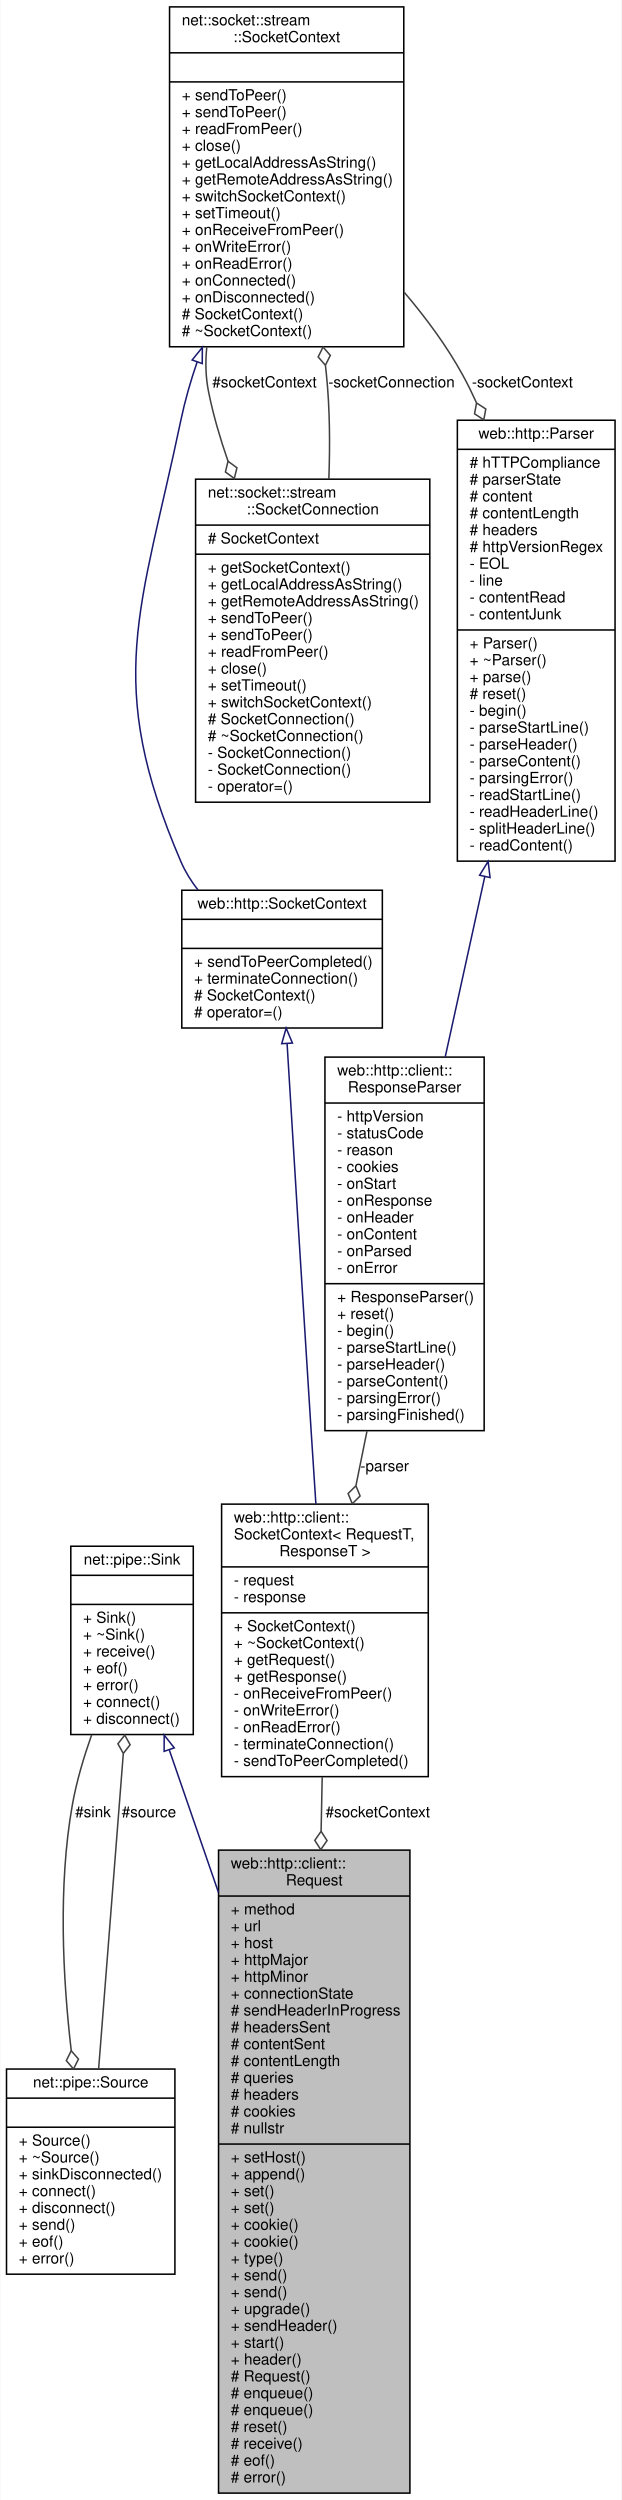
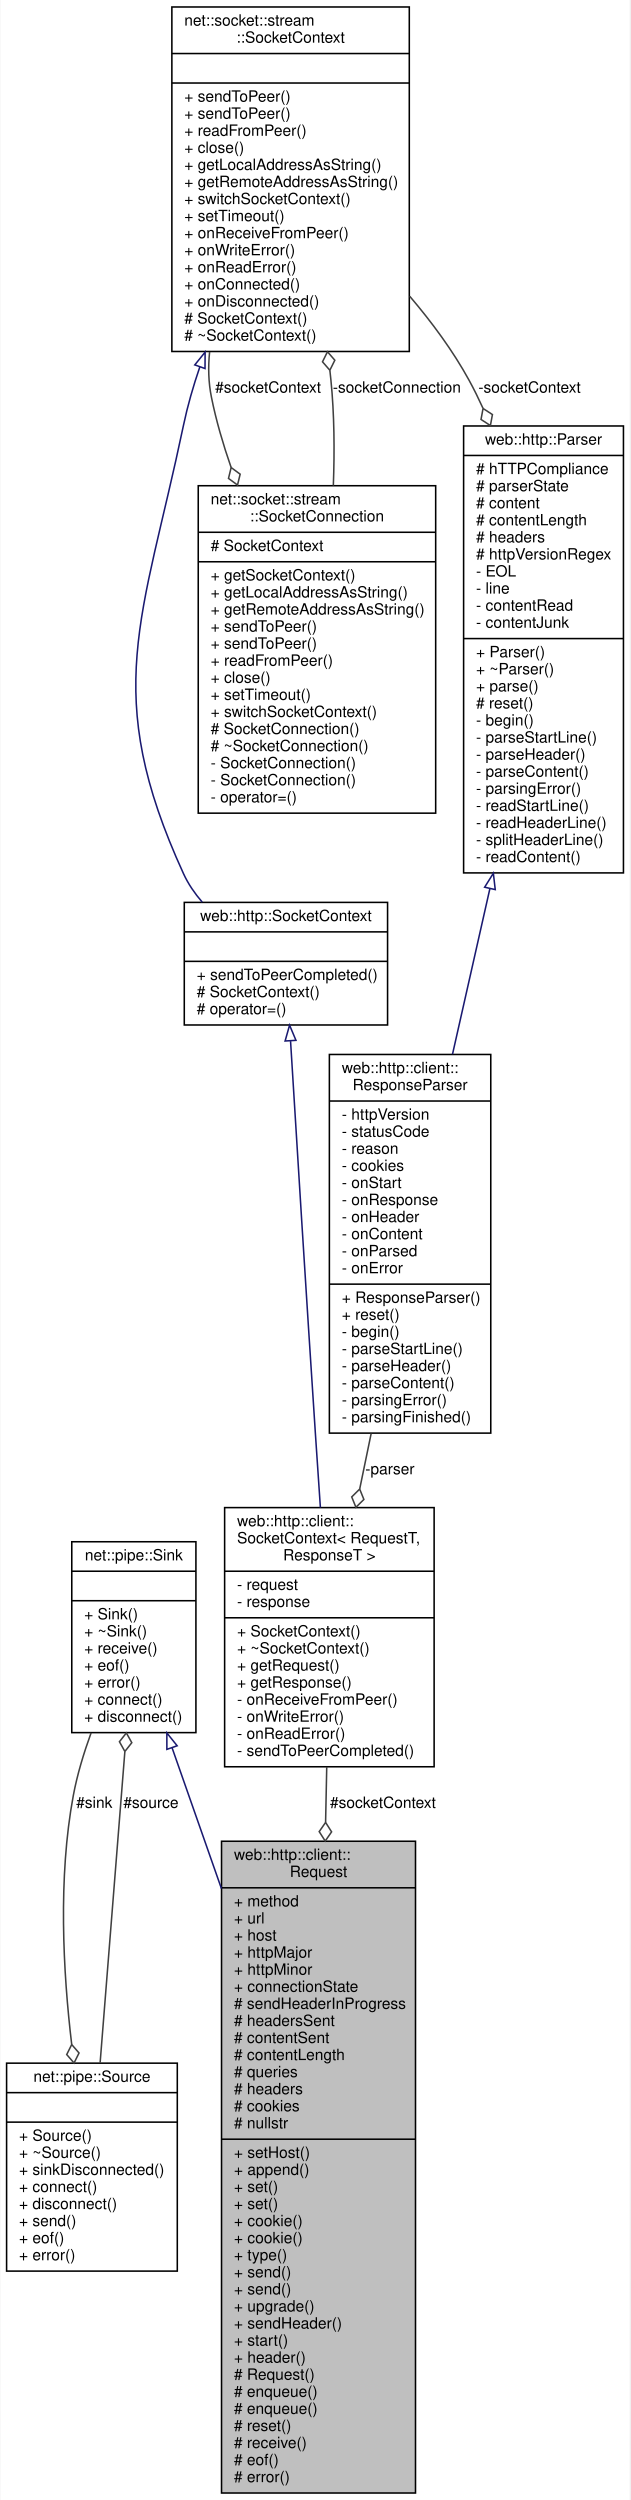
- <svg xmlns="http://www.w3.org/2000/svg" xmlns:xlink="http://www.w3.org/1999/xlink" width="406pt" height="1633pt" viewBox="0.00 0.00 405.50 1633.00">
-   <g id="graph0" class="graph" transform="scale(1 1) rotate(0) translate(4 1629)">
-     <polygon fill="white" stroke="transparent" points="-4,4 -4,-1629 401.5,-1629 401.5,4 -4,4" />
+ <svg xmlns="http://www.w3.org/2000/svg" xmlns:xlink="http://www.w3.org/1999/xlink" width="406pt" height="1611pt" viewBox="0.00 0.00 405.50 1611.00">
+   <g id="graph0" class="graph" transform="scale(1 1) rotate(0) translate(4 1607)">
+     <polygon fill="white" stroke="transparent" points="-4,4 -4,-1607 401.5,-1607 401.5,4 -4,4" />
    <g id="node1" class="node">
      <g id="a_node1">
        <a xlink:title=" ">
          <polygon fill="#bfbfbf" stroke="black" points="138.5,-0.5 138.5,-420.5 263.5,-420.5 263.5,-0.5 138.5,-0.5" />
          <text text-anchor="start" x="146.5" y="-408.5" font-family="Helvetica,sans-Serif" font-size="10.00">web::http::client::</text>
          <text text-anchor="middle" x="201" y="-397.5" font-family="Helvetica,sans-Serif" font-size="10.00">Request</text>
          <polyline fill="none" stroke="black" points="138.5,-390.5 263.5,-390.5 " />
          <text text-anchor="start" x="146.5" y="-378.5" font-family="Helvetica,sans-Serif" font-size="10.00">+ method</text>
          <text text-anchor="start" x="146.5" y="-367.5" font-family="Helvetica,sans-Serif" font-size="10.00">+ url</text>
          <text text-anchor="start" x="146.5" y="-356.5" font-family="Helvetica,sans-Serif" font-size="10.00">+ host</text>
          <text text-anchor="start" x="146.5" y="-345.5" font-family="Helvetica,sans-Serif" font-size="10.00">+ httpMajor</text>
          <text text-anchor="start" x="146.5" y="-334.5" font-family="Helvetica,sans-Serif" font-size="10.00">+ httpMinor</text>
          <text text-anchor="start" x="146.5" y="-323.5" font-family="Helvetica,sans-Serif" font-size="10.00">+ connectionState</text>
          <text text-anchor="start" x="146.5" y="-312.5" font-family="Helvetica,sans-Serif" font-size="10.00"># sendHeaderInProgress</text>
          <text text-anchor="start" x="146.5" y="-301.5" font-family="Helvetica,sans-Serif" font-size="10.00"># headersSent</text>
          <text text-anchor="start" x="146.5" y="-290.5" font-family="Helvetica,sans-Serif" font-size="10.00"># contentSent</text>
          <text text-anchor="start" x="146.5" y="-279.5" font-family="Helvetica,sans-Serif" font-size="10.00"># contentLength</text>
          <text text-anchor="start" x="146.5" y="-268.5" font-family="Helvetica,sans-Serif" font-size="10.00"># queries</text>
          <text text-anchor="start" x="146.5" y="-257.5" font-family="Helvetica,sans-Serif" font-size="10.00"># headers</text>
          <text text-anchor="start" x="146.5" y="-246.5" font-family="Helvetica,sans-Serif" font-size="10.00"># cookies</text>
          <text text-anchor="start" x="146.5" y="-235.5" font-family="Helvetica,sans-Serif" font-size="10.00"># nullstr</text>
          <polyline fill="none" stroke="black" points="138.5,-228.5 263.5,-228.5 " />
          <text text-anchor="start" x="146.5" y="-216.5" font-family="Helvetica,sans-Serif" font-size="10.00">+ setHost()</text>
          <text text-anchor="start" x="146.5" y="-205.5" font-family="Helvetica,sans-Serif" font-size="10.00">+ append()</text>
          <text text-anchor="start" x="146.5" y="-194.5" font-family="Helvetica,sans-Serif" font-size="10.00">+ set()</text>
          <text text-anchor="start" x="146.5" y="-183.5" font-family="Helvetica,sans-Serif" font-size="10.00">+ set()</text>
          <text text-anchor="start" x="146.5" y="-172.5" font-family="Helvetica,sans-Serif" font-size="10.00">+ cookie()</text>
          <text text-anchor="start" x="146.5" y="-161.5" font-family="Helvetica,sans-Serif" font-size="10.00">+ cookie()</text>
          <text text-anchor="start" x="146.5" y="-150.5" font-family="Helvetica,sans-Serif" font-size="10.00">+ type()</text>
          <text text-anchor="start" x="146.5" y="-139.5" font-family="Helvetica,sans-Serif" font-size="10.00">+ send()</text>
          <text text-anchor="start" x="146.5" y="-128.5" font-family="Helvetica,sans-Serif" font-size="10.00">+ send()</text>
          <text text-anchor="start" x="146.5" y="-117.5" font-family="Helvetica,sans-Serif" font-size="10.00">+ upgrade()</text>
          <text text-anchor="start" x="146.5" y="-106.5" font-family="Helvetica,sans-Serif" font-size="10.00">+ sendHeader()</text>
          <text text-anchor="start" x="146.5" y="-95.5" font-family="Helvetica,sans-Serif" font-size="10.00">+ start()</text>
          <text text-anchor="start" x="146.5" y="-84.5" font-family="Helvetica,sans-Serif" font-size="10.00">+ header()</text>
          <text text-anchor="start" x="146.5" y="-73.5" font-family="Helvetica,sans-Serif" font-size="10.00"># Request()</text>
          <text text-anchor="start" x="146.5" y="-62.5" font-family="Helvetica,sans-Serif" font-size="10.00"># enqueue()</text>
          <text text-anchor="start" x="146.5" y="-51.5" font-family="Helvetica,sans-Serif" font-size="10.00"># enqueue()</text>
          <text text-anchor="start" x="146.5" y="-40.5" font-family="Helvetica,sans-Serif" font-size="10.00"># reset()</text>
          <text text-anchor="start" x="146.5" y="-29.5" font-family="Helvetica,sans-Serif" font-size="10.00"># receive()</text>
          <text text-anchor="start" x="146.5" y="-18.5" font-family="Helvetica,sans-Serif" font-size="10.00"># eof()</text>
          <text text-anchor="start" x="146.5" y="-7.5" font-family="Helvetica,sans-Serif" font-size="10.00"># error()</text>
        </a>
      </g>
    </g>
    <g id="node2" class="node">
      <g id="a_node2">
        <a xlink:href="classnet_1_1pipe_1_1_sink.html" target="_top" xlink:title=" ">
-           <polygon fill="white" stroke="black" points="42,-496 42,-619 122,-619 122,-496 42,-496" />
-           <text text-anchor="middle" x="82" y="-607" font-family="Helvetica,sans-Serif" font-size="10.00">net::pipe::Sink</text>
-           <polyline fill="none" stroke="black" points="42,-600 122,-600 " />
-           <text text-anchor="middle" x="82" y="-588" font-family="Helvetica,sans-Serif" font-size="10.00"> </text>
-           <polyline fill="none" stroke="black" points="42,-581 122,-581 " />
-           <text text-anchor="start" x="50" y="-569" font-family="Helvetica,sans-Serif" font-size="10.00">+ Sink()</text>
-           <text text-anchor="start" x="50" y="-558" font-family="Helvetica,sans-Serif" font-size="10.00">+ ~Sink()</text>
-           <text text-anchor="start" x="50" y="-547" font-family="Helvetica,sans-Serif" font-size="10.00">+ receive()</text>
-           <text text-anchor="start" x="50" y="-536" font-family="Helvetica,sans-Serif" font-size="10.00">+ eof()</text>
-           <text text-anchor="start" x="50" y="-525" font-family="Helvetica,sans-Serif" font-size="10.00">+ error()</text>
-           <text text-anchor="start" x="50" y="-514" font-family="Helvetica,sans-Serif" font-size="10.00">+ connect()</text>
-           <text text-anchor="start" x="50" y="-503" font-family="Helvetica,sans-Serif" font-size="10.00">+ disconnect()</text>
+           <polygon fill="white" stroke="black" points="42,-490.5 42,-613.5 122,-613.5 122,-490.5 42,-490.5" />
+           <text text-anchor="middle" x="82" y="-601.5" font-family="Helvetica,sans-Serif" font-size="10.00">net::pipe::Sink</text>
+           <polyline fill="none" stroke="black" points="42,-594.5 122,-594.5 " />
+           <text text-anchor="middle" x="82" y="-582.5" font-family="Helvetica,sans-Serif" font-size="10.00"> </text>
+           <polyline fill="none" stroke="black" points="42,-575.5 122,-575.5 " />
+           <text text-anchor="start" x="50" y="-563.5" font-family="Helvetica,sans-Serif" font-size="10.00">+ Sink()</text>
+           <text text-anchor="start" x="50" y="-552.5" font-family="Helvetica,sans-Serif" font-size="10.00">+ ~Sink()</text>
+           <text text-anchor="start" x="50" y="-541.5" font-family="Helvetica,sans-Serif" font-size="10.00">+ receive()</text>
+           <text text-anchor="start" x="50" y="-530.5" font-family="Helvetica,sans-Serif" font-size="10.00">+ eof()</text>
+           <text text-anchor="start" x="50" y="-519.5" font-family="Helvetica,sans-Serif" font-size="10.00">+ error()</text>
+           <text text-anchor="start" x="50" y="-508.5" font-family="Helvetica,sans-Serif" font-size="10.00">+ connect()</text>
+           <text text-anchor="start" x="50" y="-497.5" font-family="Helvetica,sans-Serif" font-size="10.00">+ disconnect()</text>
        </a>
      </g>
    </g>
    <g id="edge1" class="edge">
-       <path fill="none" stroke="midnightblue" d="M106.38,-485.8C115.8,-458.5 127.05,-425.9 138.44,-392.86" />
-       <polygon fill="none" stroke="midnightblue" points="102.95,-485.02 103,-495.62 109.57,-487.3 102.95,-485.02" />
+       <path fill="none" stroke="midnightblue" d="M106.64,-480.7C116,-453.99 127.15,-422.2 138.44,-389.99" />
+       <polygon fill="none" stroke="midnightblue" points="103.28,-479.71 103.27,-490.3 109.89,-482.02 103.28,-479.71" />
    </g>
    <g id="node3" class="node">
      <g id="a_node3">
        <a xlink:href="classnet_1_1pipe_1_1_source.html" target="_top" xlink:title=" ">
          <polygon fill="white" stroke="black" points="0,-143.5 0,-277.5 110,-277.5 110,-143.5 0,-143.5" />
          <text text-anchor="middle" x="55" y="-265.5" font-family="Helvetica,sans-Serif" font-size="10.00">net::pipe::Source</text>
          <polyline fill="none" stroke="black" points="0,-258.5 110,-258.5 " />
          <text text-anchor="middle" x="55" y="-246.5" font-family="Helvetica,sans-Serif" font-size="10.00"> </text>
          <polyline fill="none" stroke="black" points="0,-239.5 110,-239.5 " />
          <text text-anchor="start" x="8" y="-227.5" font-family="Helvetica,sans-Serif" font-size="10.00">+ Source()</text>
          <text text-anchor="start" x="8" y="-216.5" font-family="Helvetica,sans-Serif" font-size="10.00">+ ~Source()</text>
          <text text-anchor="start" x="8" y="-205.5" font-family="Helvetica,sans-Serif" font-size="10.00">+ sinkDisconnected()</text>
          <text text-anchor="start" x="8" y="-194.5" font-family="Helvetica,sans-Serif" font-size="10.00">+ connect()</text>
          <text text-anchor="start" x="8" y="-183.5" font-family="Helvetica,sans-Serif" font-size="10.00">+ disconnect()</text>
          <text text-anchor="start" x="8" y="-172.5" font-family="Helvetica,sans-Serif" font-size="10.00">+ send()</text>
          <text text-anchor="start" x="8" y="-161.5" font-family="Helvetica,sans-Serif" font-size="10.00">+ eof()</text>
          <text text-anchor="start" x="8" y="-150.5" font-family="Helvetica,sans-Serif" font-size="10.00">+ error()</text>
        </a>
      </g>
    </g>
    <g id="edge3" class="edge">
-       <path fill="none" stroke="#404040" d="M55.64,-495.85C50.41,-481.12 45.7,-465.22 43,-450 33.59,-396.96 36.83,-336.32 42.29,-289.45" />
-       <polygon fill="none" stroke="#404040" points="42.29,-289.45 39.06,-283.01 43.76,-277.54 47,-283.99 42.29,-289.45" />
+       <path fill="none" stroke="#404040" d="M54.46,-490.36C49.71,-477.31 45.5,-463.4 43,-450 33.13,-397.04 36.37,-336.4 41.96,-289.52" />
+       <polygon fill="none" stroke="#404040" points="41.96,-289.5 38.74,-283.05 43.46,-277.6 46.68,-284.05 41.96,-289.5" />
      <text text-anchor="middle" x="56.5" y="-442" font-family="Helvetica,sans-Serif" font-size="10.00"> #sink</text>
    </g>
    <g id="edge2" class="edge">
-       <path fill="none" stroke="#404040" d="M60.18,-277.66C64.79,-336.53 71.51,-422.51 76.28,-483.4" />
-       <polygon fill="none" stroke="#404040" points="76.3,-483.65 80.75,-489.32 77.24,-495.62 72.78,-489.95 76.3,-483.65" />
+       <path fill="none" stroke="#404040" d="M60.27,-277.76C64.85,-335.32 71.47,-418.54 76.19,-478" />
+       <polygon fill="none" stroke="#404040" points="76.22,-478.34 80.68,-484.01 77.17,-490.3 72.71,-484.64 76.22,-478.34" />
      <text text-anchor="middle" x="93" y="-442" font-family="Helvetica,sans-Serif" font-size="10.00"> #source</text>
    </g>
    <g id="node4" class="node">
      <g id="a_node4">
        <a xlink:href="classweb_1_1http_1_1client_1_1_socket_context.html" target="_top" xlink:title=" ">
-           <polygon fill="white" stroke="black" points="140.5,-468.5 140.5,-646.5 275.5,-646.5 275.5,-468.5 140.5,-468.5" />
-           <text text-anchor="start" x="148.5" y="-634.5" font-family="Helvetica,sans-Serif" font-size="10.00">web::http::client::</text>
-           <text text-anchor="start" x="148.5" y="-623.5" font-family="Helvetica,sans-Serif" font-size="10.00">SocketContext&lt; RequestT,</text>
-           <text text-anchor="middle" x="208" y="-612.5" font-family="Helvetica,sans-Serif" font-size="10.00"> ResponseT &gt;</text>
-           <polyline fill="none" stroke="black" points="140.5,-605.5 275.5,-605.5 " />
-           <text text-anchor="start" x="148.5" y="-593.5" font-family="Helvetica,sans-Serif" font-size="10.00">- request</text>
-           <text text-anchor="start" x="148.5" y="-582.5" font-family="Helvetica,sans-Serif" font-size="10.00">- response</text>
-           <polyline fill="none" stroke="black" points="140.5,-575.5 275.5,-575.5 " />
-           <text text-anchor="start" x="148.5" y="-563.5" font-family="Helvetica,sans-Serif" font-size="10.00">+ SocketContext()</text>
-           <text text-anchor="start" x="148.5" y="-552.5" font-family="Helvetica,sans-Serif" font-size="10.00">+ ~SocketContext()</text>
-           <text text-anchor="start" x="148.5" y="-541.5" font-family="Helvetica,sans-Serif" font-size="10.00">+ getRequest()</text>
-           <text text-anchor="start" x="148.5" y="-530.5" font-family="Helvetica,sans-Serif" font-size="10.00">+ getResponse()</text>
-           <text text-anchor="start" x="148.5" y="-519.5" font-family="Helvetica,sans-Serif" font-size="10.00">- onReceiveFromPeer()</text>
-           <text text-anchor="start" x="148.5" y="-508.5" font-family="Helvetica,sans-Serif" font-size="10.00">- onWriteError()</text>
-           <text text-anchor="start" x="148.5" y="-497.5" font-family="Helvetica,sans-Serif" font-size="10.00">- onReadError()</text>
-           <text text-anchor="start" x="148.5" y="-486.5" font-family="Helvetica,sans-Serif" font-size="10.00">- terminateConnection()</text>
+           <polygon fill="white" stroke="black" points="140.5,-468.5 140.5,-635.5 275.5,-635.5 275.5,-468.5 140.5,-468.5" />
+           <text text-anchor="start" x="148.5" y="-623.5" font-family="Helvetica,sans-Serif" font-size="10.00">web::http::client::</text>
+           <text text-anchor="start" x="148.5" y="-612.5" font-family="Helvetica,sans-Serif" font-size="10.00">SocketContext&lt; RequestT,</text>
+           <text text-anchor="middle" x="208" y="-601.5" font-family="Helvetica,sans-Serif" font-size="10.00"> ResponseT &gt;</text>
+           <polyline fill="none" stroke="black" points="140.5,-594.5 275.5,-594.5 " />
+           <text text-anchor="start" x="148.5" y="-582.5" font-family="Helvetica,sans-Serif" font-size="10.00">- request</text>
+           <text text-anchor="start" x="148.5" y="-571.5" font-family="Helvetica,sans-Serif" font-size="10.00">- response</text>
+           <polyline fill="none" stroke="black" points="140.5,-564.5 275.5,-564.5 " />
+           <text text-anchor="start" x="148.5" y="-552.5" font-family="Helvetica,sans-Serif" font-size="10.00">+ SocketContext()</text>
+           <text text-anchor="start" x="148.5" y="-541.5" font-family="Helvetica,sans-Serif" font-size="10.00">+ ~SocketContext()</text>
+           <text text-anchor="start" x="148.5" y="-530.5" font-family="Helvetica,sans-Serif" font-size="10.00">+ getRequest()</text>
+           <text text-anchor="start" x="148.5" y="-519.5" font-family="Helvetica,sans-Serif" font-size="10.00">+ getResponse()</text>
+           <text text-anchor="start" x="148.5" y="-508.5" font-family="Helvetica,sans-Serif" font-size="10.00">- onReceiveFromPeer()</text>
+           <text text-anchor="start" x="148.5" y="-497.5" font-family="Helvetica,sans-Serif" font-size="10.00">- onWriteError()</text>
+           <text text-anchor="start" x="148.5" y="-486.5" font-family="Helvetica,sans-Serif" font-size="10.00">- onReadError()</text>
          <text text-anchor="start" x="148.5" y="-475.5" font-family="Helvetica,sans-Serif" font-size="10.00">- sendToPeerCompleted()</text>
        </a>
      </g>
    </g>
    <g id="edge4" class="edge">
-       <path fill="none" stroke="#404040" d="M206.21,-468.1C205.98,-456.95 205.74,-445.17 205.5,-433.04" />
-       <polygon fill="none" stroke="#404040" points="205.49,-432.8 201.37,-426.88 205.25,-420.8 209.37,-426.72 205.49,-432.8" />
+       <path fill="none" stroke="#404040" d="M206.3,-468.38C206.06,-457.08 205.82,-445.07 205.56,-432.65" />
+       <polygon fill="none" stroke="#404040" points="205.56,-432.63 201.44,-426.71 205.31,-420.63 209.43,-426.55 205.56,-432.63" />
      <text text-anchor="middle" x="242.5" y="-442" font-family="Helvetica,sans-Serif" font-size="10.00"> #socketContext</text>
    </g>
    <g id="node5" class="node">
      <g id="a_node5">
        <a xlink:href="classweb_1_1http_1_1_socket_context.html" target="_top" xlink:title=" ">
-           <polygon fill="white" stroke="black" points="114.5,-957.5 114.5,-1047.5 245.5,-1047.5 245.5,-957.5 114.5,-957.5" />
-           <text text-anchor="middle" x="180" y="-1035.5" font-family="Helvetica,sans-Serif" font-size="10.00">web::http::SocketContext</text>
-           <polyline fill="none" stroke="black" points="114.5,-1028.5 245.5,-1028.5 " />
-           <text text-anchor="middle" x="180" y="-1016.5" font-family="Helvetica,sans-Serif" font-size="10.00"> </text>
-           <polyline fill="none" stroke="black" points="114.5,-1009.5 245.5,-1009.5 " />
-           <text text-anchor="start" x="122.5" y="-997.5" font-family="Helvetica,sans-Serif" font-size="10.00">+ sendToPeerCompleted()</text>
-           <text text-anchor="start" x="122.5" y="-986.5" font-family="Helvetica,sans-Serif" font-size="10.00">+ terminateConnection()</text>
-           <text text-anchor="start" x="122.5" y="-975.5" font-family="Helvetica,sans-Serif" font-size="10.00"># SocketContext()</text>
-           <text text-anchor="start" x="122.5" y="-964.5" font-family="Helvetica,sans-Serif" font-size="10.00"># operator=()</text>
+           <polygon fill="white" stroke="black" points="114.5,-946.5 114.5,-1025.5 245.5,-1025.5 245.5,-946.5 114.5,-946.5" />
+           <text text-anchor="middle" x="180" y="-1013.5" font-family="Helvetica,sans-Serif" font-size="10.00">web::http::SocketContext</text>
+           <polyline fill="none" stroke="black" points="114.5,-1006.5 245.5,-1006.5 " />
+           <text text-anchor="middle" x="180" y="-994.5" font-family="Helvetica,sans-Serif" font-size="10.00"> </text>
+           <polyline fill="none" stroke="black" points="114.5,-987.5 245.5,-987.5 " />
+           <text text-anchor="start" x="122.5" y="-975.5" font-family="Helvetica,sans-Serif" font-size="10.00">+ sendToPeerCompleted()</text>
+           <text text-anchor="start" x="122.5" y="-964.5" font-family="Helvetica,sans-Serif" font-size="10.00"># SocketContext()</text>
+           <text text-anchor="start" x="122.5" y="-953.5" font-family="Helvetica,sans-Serif" font-size="10.00"># operator=()</text>
        </a>
      </g>
    </g>
    <g id="edge5" class="edge">
-       <path fill="none" stroke="midnightblue" d="M183.28,-947.21C187.01,-885.77 193.32,-782.68 199,-694 199.98,-678.71 201.04,-662.44 202.08,-646.69" />
-       <polygon fill="none" stroke="midnightblue" points="179.77,-947.26 182.66,-957.45 186.76,-947.68 179.77,-947.26" />
+       <path fill="none" stroke="midnightblue" d="M182.98,-936.11C186.64,-876.39 193.1,-772.26 199,-683 200.01,-667.65 201.12,-651.28 202.21,-635.52" />
+       <polygon fill="none" stroke="midnightblue" points="179.47,-936.18 182.35,-946.38 186.46,-936.61 179.47,-936.18" />
    </g>
    <g id="node6" class="node">
      <g id="a_node6">
        <a xlink:href="classnet_1_1socket_1_1stream_1_1_socket_context.html" target="_top" xlink:title=" ">
-           <polygon fill="white" stroke="black" points="106.5,-1402.5 106.5,-1624.5 259.5,-1624.5 259.5,-1402.5 106.5,-1402.5" />
-           <text text-anchor="start" x="114.5" y="-1612.5" font-family="Helvetica,sans-Serif" font-size="10.00">net::socket::stream</text>
-           <text text-anchor="middle" x="183" y="-1601.5" font-family="Helvetica,sans-Serif" font-size="10.00">::SocketContext</text>
-           <polyline fill="none" stroke="black" points="106.5,-1594.5 259.5,-1594.5 " />
-           <text text-anchor="middle" x="183" y="-1582.5" font-family="Helvetica,sans-Serif" font-size="10.00"> </text>
-           <polyline fill="none" stroke="black" points="106.5,-1575.5 259.5,-1575.5 " />
-           <text text-anchor="start" x="114.5" y="-1563.5" font-family="Helvetica,sans-Serif" font-size="10.00">+ sendToPeer()</text>
-           <text text-anchor="start" x="114.5" y="-1552.5" font-family="Helvetica,sans-Serif" font-size="10.00">+ sendToPeer()</text>
-           <text text-anchor="start" x="114.5" y="-1541.5" font-family="Helvetica,sans-Serif" font-size="10.00">+ readFromPeer()</text>
-           <text text-anchor="start" x="114.5" y="-1530.5" font-family="Helvetica,sans-Serif" font-size="10.00">+ close()</text>
-           <text text-anchor="start" x="114.5" y="-1519.5" font-family="Helvetica,sans-Serif" font-size="10.00">+ getLocalAddressAsString()</text>
-           <text text-anchor="start" x="114.5" y="-1508.5" font-family="Helvetica,sans-Serif" font-size="10.00">+ getRemoteAddressAsString()</text>
-           <text text-anchor="start" x="114.5" y="-1497.5" font-family="Helvetica,sans-Serif" font-size="10.00">+ switchSocketContext()</text>
-           <text text-anchor="start" x="114.5" y="-1486.5" font-family="Helvetica,sans-Serif" font-size="10.00">+ setTimeout()</text>
-           <text text-anchor="start" x="114.5" y="-1475.5" font-family="Helvetica,sans-Serif" font-size="10.00">+ onReceiveFromPeer()</text>
-           <text text-anchor="start" x="114.5" y="-1464.5" font-family="Helvetica,sans-Serif" font-size="10.00">+ onWriteError()</text>
-           <text text-anchor="start" x="114.5" y="-1453.5" font-family="Helvetica,sans-Serif" font-size="10.00">+ onReadError()</text>
-           <text text-anchor="start" x="114.5" y="-1442.5" font-family="Helvetica,sans-Serif" font-size="10.00">+ onConnected()</text>
-           <text text-anchor="start" x="114.5" y="-1431.5" font-family="Helvetica,sans-Serif" font-size="10.00">+ onDisconnected()</text>
-           <text text-anchor="start" x="114.5" y="-1420.5" font-family="Helvetica,sans-Serif" font-size="10.00"># SocketContext()</text>
-           <text text-anchor="start" x="114.5" y="-1409.5" font-family="Helvetica,sans-Serif" font-size="10.00"># ~SocketContext()</text>
+           <polygon fill="white" stroke="black" points="106.5,-1380.5 106.5,-1602.5 259.5,-1602.5 259.5,-1380.5 106.5,-1380.5" />
+           <text text-anchor="start" x="114.5" y="-1590.5" font-family="Helvetica,sans-Serif" font-size="10.00">net::socket::stream</text>
+           <text text-anchor="middle" x="183" y="-1579.5" font-family="Helvetica,sans-Serif" font-size="10.00">::SocketContext</text>
+           <polyline fill="none" stroke="black" points="106.5,-1572.5 259.5,-1572.5 " />
+           <text text-anchor="middle" x="183" y="-1560.5" font-family="Helvetica,sans-Serif" font-size="10.00"> </text>
+           <polyline fill="none" stroke="black" points="106.5,-1553.5 259.5,-1553.5 " />
+           <text text-anchor="start" x="114.5" y="-1541.5" font-family="Helvetica,sans-Serif" font-size="10.00">+ sendToPeer()</text>
+           <text text-anchor="start" x="114.5" y="-1530.5" font-family="Helvetica,sans-Serif" font-size="10.00">+ sendToPeer()</text>
+           <text text-anchor="start" x="114.5" y="-1519.5" font-family="Helvetica,sans-Serif" font-size="10.00">+ readFromPeer()</text>
+           <text text-anchor="start" x="114.5" y="-1508.5" font-family="Helvetica,sans-Serif" font-size="10.00">+ close()</text>
+           <text text-anchor="start" x="114.5" y="-1497.5" font-family="Helvetica,sans-Serif" font-size="10.00">+ getLocalAddressAsString()</text>
+           <text text-anchor="start" x="114.5" y="-1486.5" font-family="Helvetica,sans-Serif" font-size="10.00">+ getRemoteAddressAsString()</text>
+           <text text-anchor="start" x="114.5" y="-1475.5" font-family="Helvetica,sans-Serif" font-size="10.00">+ switchSocketContext()</text>
+           <text text-anchor="start" x="114.5" y="-1464.5" font-family="Helvetica,sans-Serif" font-size="10.00">+ setTimeout()</text>
+           <text text-anchor="start" x="114.5" y="-1453.5" font-family="Helvetica,sans-Serif" font-size="10.00">+ onReceiveFromPeer()</text>
+           <text text-anchor="start" x="114.5" y="-1442.5" font-family="Helvetica,sans-Serif" font-size="10.00">+ onWriteError()</text>
+           <text text-anchor="start" x="114.5" y="-1431.5" font-family="Helvetica,sans-Serif" font-size="10.00">+ onReadError()</text>
+           <text text-anchor="start" x="114.5" y="-1420.5" font-family="Helvetica,sans-Serif" font-size="10.00">+ onConnected()</text>
+           <text text-anchor="start" x="114.5" y="-1409.5" font-family="Helvetica,sans-Serif" font-size="10.00">+ onDisconnected()</text>
+           <text text-anchor="start" x="114.5" y="-1398.5" font-family="Helvetica,sans-Serif" font-size="10.00"># SocketContext()</text>
+           <text text-anchor="start" x="114.5" y="-1387.5" font-family="Helvetica,sans-Serif" font-size="10.00"># ~SocketContext()</text>
        </a>
      </g>
    </g>
    <g id="edge6" class="edge">
-       <path fill="none" stroke="midnightblue" d="M124.54,-1392.61C120.26,-1380.13 116.61,-1367.46 114,-1355 87.67,-1229.28 63.24,-1183.99 114,-1066 116.81,-1059.48 120.67,-1053.32 125.12,-1047.59" />
-       <polygon fill="none" stroke="midnightblue" points="121.27,-1393.86 127.93,-1402.1 127.86,-1391.51 121.27,-1393.86" />
+       <path fill="none" stroke="midnightblue" d="M124.54,-1370.61C120.26,-1358.13 116.61,-1345.46 114,-1333 87.67,-1207.28 60.55,-1160.79 114,-1044 117.02,-1037.39 121.23,-1031.26 126.08,-1025.65" />
+       <polygon fill="none" stroke="midnightblue" points="121.27,-1371.86 127.93,-1380.1 127.86,-1369.51 121.27,-1371.86" />
    </g>
    <g id="node7" class="node">
      <g id="a_node7">
        <a xlink:href="classnet_1_1socket_1_1stream_1_1_socket_connection.html" target="_top" xlink:title=" ">
-           <polygon fill="white" stroke="black" points="123.5,-1105 123.5,-1316 276.5,-1316 276.5,-1105 123.5,-1105" />
-           <text text-anchor="start" x="131.5" y="-1304" font-family="Helvetica,sans-Serif" font-size="10.00">net::socket::stream</text>
-           <text text-anchor="middle" x="200" y="-1293" font-family="Helvetica,sans-Serif" font-size="10.00">::SocketConnection</text>
-           <polyline fill="none" stroke="black" points="123.5,-1286 276.5,-1286 " />
-           <text text-anchor="start" x="131.5" y="-1274" font-family="Helvetica,sans-Serif" font-size="10.00"># SocketContext</text>
-           <polyline fill="none" stroke="black" points="123.5,-1267 276.5,-1267 " />
-           <text text-anchor="start" x="131.5" y="-1255" font-family="Helvetica,sans-Serif" font-size="10.00">+ getSocketContext()</text>
-           <text text-anchor="start" x="131.5" y="-1244" font-family="Helvetica,sans-Serif" font-size="10.00">+ getLocalAddressAsString()</text>
-           <text text-anchor="start" x="131.5" y="-1233" font-family="Helvetica,sans-Serif" font-size="10.00">+ getRemoteAddressAsString()</text>
-           <text text-anchor="start" x="131.5" y="-1222" font-family="Helvetica,sans-Serif" font-size="10.00">+ sendToPeer()</text>
-           <text text-anchor="start" x="131.5" y="-1211" font-family="Helvetica,sans-Serif" font-size="10.00">+ sendToPeer()</text>
-           <text text-anchor="start" x="131.5" y="-1200" font-family="Helvetica,sans-Serif" font-size="10.00">+ readFromPeer()</text>
-           <text text-anchor="start" x="131.5" y="-1189" font-family="Helvetica,sans-Serif" font-size="10.00">+ close()</text>
-           <text text-anchor="start" x="131.5" y="-1178" font-family="Helvetica,sans-Serif" font-size="10.00">+ setTimeout()</text>
-           <text text-anchor="start" x="131.5" y="-1167" font-family="Helvetica,sans-Serif" font-size="10.00">+ switchSocketContext()</text>
-           <text text-anchor="start" x="131.5" y="-1156" font-family="Helvetica,sans-Serif" font-size="10.00"># SocketConnection()</text>
-           <text text-anchor="start" x="131.5" y="-1145" font-family="Helvetica,sans-Serif" font-size="10.00"># ~SocketConnection()</text>
-           <text text-anchor="start" x="131.5" y="-1134" font-family="Helvetica,sans-Serif" font-size="10.00">- SocketConnection()</text>
-           <text text-anchor="start" x="131.5" y="-1123" font-family="Helvetica,sans-Serif" font-size="10.00">- SocketConnection()</text>
-           <text text-anchor="start" x="131.5" y="-1112" font-family="Helvetica,sans-Serif" font-size="10.00">- operator=()</text>
+           <polygon fill="white" stroke="black" points="123.5,-1083 123.5,-1294 276.5,-1294 276.5,-1083 123.5,-1083" />
+           <text text-anchor="start" x="131.5" y="-1282" font-family="Helvetica,sans-Serif" font-size="10.00">net::socket::stream</text>
+           <text text-anchor="middle" x="200" y="-1271" font-family="Helvetica,sans-Serif" font-size="10.00">::SocketConnection</text>
+           <polyline fill="none" stroke="black" points="123.5,-1264 276.5,-1264 " />
+           <text text-anchor="start" x="131.5" y="-1252" font-family="Helvetica,sans-Serif" font-size="10.00"># SocketContext</text>
+           <polyline fill="none" stroke="black" points="123.5,-1245 276.5,-1245 " />
+           <text text-anchor="start" x="131.5" y="-1233" font-family="Helvetica,sans-Serif" font-size="10.00">+ getSocketContext()</text>
+           <text text-anchor="start" x="131.5" y="-1222" font-family="Helvetica,sans-Serif" font-size="10.00">+ getLocalAddressAsString()</text>
+           <text text-anchor="start" x="131.5" y="-1211" font-family="Helvetica,sans-Serif" font-size="10.00">+ getRemoteAddressAsString()</text>
+           <text text-anchor="start" x="131.5" y="-1200" font-family="Helvetica,sans-Serif" font-size="10.00">+ sendToPeer()</text>
+           <text text-anchor="start" x="131.5" y="-1189" font-family="Helvetica,sans-Serif" font-size="10.00">+ sendToPeer()</text>
+           <text text-anchor="start" x="131.5" y="-1178" font-family="Helvetica,sans-Serif" font-size="10.00">+ readFromPeer()</text>
+           <text text-anchor="start" x="131.5" y="-1167" font-family="Helvetica,sans-Serif" font-size="10.00">+ close()</text>
+           <text text-anchor="start" x="131.5" y="-1156" font-family="Helvetica,sans-Serif" font-size="10.00">+ setTimeout()</text>
+           <text text-anchor="start" x="131.5" y="-1145" font-family="Helvetica,sans-Serif" font-size="10.00">+ switchSocketContext()</text>
+           <text text-anchor="start" x="131.5" y="-1134" font-family="Helvetica,sans-Serif" font-size="10.00"># SocketConnection()</text>
+           <text text-anchor="start" x="131.5" y="-1123" font-family="Helvetica,sans-Serif" font-size="10.00"># ~SocketConnection()</text>
+           <text text-anchor="start" x="131.5" y="-1112" font-family="Helvetica,sans-Serif" font-size="10.00">- SocketConnection()</text>
+           <text text-anchor="start" x="131.5" y="-1101" font-family="Helvetica,sans-Serif" font-size="10.00">- SocketConnection()</text>
+           <text text-anchor="start" x="131.5" y="-1090" font-family="Helvetica,sans-Serif" font-size="10.00">- operator=()</text>
        </a>
      </g>
    </g>
    <g id="edge8" class="edge">
-       <path fill="none" stroke="#404040" d="M130.82,-1402.2C129.82,-1392.43 130.06,-1382.6 132,-1373 135.02,-1358.03 139.48,-1342.72 144.68,-1327.78" />
-       <polygon fill="none" stroke="#404040" points="144.7,-1327.72 142.99,-1320.71 148.8,-1316.44 150.51,-1323.44 144.7,-1327.72" />
-       <text text-anchor="middle" x="168.5" y="-1376" font-family="Helvetica,sans-Serif" font-size="10.00"> #socketContext</text>
+       <path fill="none" stroke="#404040" d="M130.82,-1380.2C129.82,-1370.43 130.06,-1360.6 132,-1351 135.02,-1336.03 139.48,-1320.72 144.68,-1305.78" />
+       <polygon fill="none" stroke="#404040" points="144.7,-1305.72 142.99,-1298.71 148.8,-1294.44 150.51,-1301.44 144.7,-1305.72" />
+       <text text-anchor="middle" x="168.5" y="-1354" font-family="Helvetica,sans-Serif" font-size="10.00"> #socketContext</text>
    </g>
    <g id="node9" class="node">
      <g id="a_node9">
        <a xlink:href="classweb_1_1http_1_1_parser.html" target="_top" xlink:title=" ">
-           <polygon fill="white" stroke="black" points="294.5,-1066.5 294.5,-1354.5 397.5,-1354.5 397.5,-1066.5 294.5,-1066.5" />
-           <text text-anchor="middle" x="346" y="-1342.5" font-family="Helvetica,sans-Serif" font-size="10.00">web::http::Parser</text>
-           <polyline fill="none" stroke="black" points="294.5,-1335.5 397.5,-1335.5 " />
-           <text text-anchor="start" x="302.5" y="-1323.5" font-family="Helvetica,sans-Serif" font-size="10.00"># hTTPCompliance</text>
-           <text text-anchor="start" x="302.5" y="-1312.5" font-family="Helvetica,sans-Serif" font-size="10.00"># parserState</text>
-           <text text-anchor="start" x="302.5" y="-1301.5" font-family="Helvetica,sans-Serif" font-size="10.00"># content</text>
-           <text text-anchor="start" x="302.5" y="-1290.5" font-family="Helvetica,sans-Serif" font-size="10.00"># contentLength</text>
-           <text text-anchor="start" x="302.5" y="-1279.5" font-family="Helvetica,sans-Serif" font-size="10.00"># headers</text>
-           <text text-anchor="start" x="302.5" y="-1268.5" font-family="Helvetica,sans-Serif" font-size="10.00"># httpVersionRegex</text>
-           <text text-anchor="start" x="302.5" y="-1257.5" font-family="Helvetica,sans-Serif" font-size="10.00">- EOL</text>
-           <text text-anchor="start" x="302.5" y="-1246.5" font-family="Helvetica,sans-Serif" font-size="10.00">- line</text>
-           <text text-anchor="start" x="302.5" y="-1235.5" font-family="Helvetica,sans-Serif" font-size="10.00">- contentRead</text>
-           <text text-anchor="start" x="302.5" y="-1224.5" font-family="Helvetica,sans-Serif" font-size="10.00">- contentJunk</text>
-           <polyline fill="none" stroke="black" points="294.5,-1217.5 397.5,-1217.5 " />
-           <text text-anchor="start" x="302.5" y="-1205.5" font-family="Helvetica,sans-Serif" font-size="10.00">+ Parser()</text>
-           <text text-anchor="start" x="302.5" y="-1194.5" font-family="Helvetica,sans-Serif" font-size="10.00">+ ~Parser()</text>
-           <text text-anchor="start" x="302.5" y="-1183.5" font-family="Helvetica,sans-Serif" font-size="10.00">+ parse()</text>
-           <text text-anchor="start" x="302.5" y="-1172.5" font-family="Helvetica,sans-Serif" font-size="10.00"># reset()</text>
-           <text text-anchor="start" x="302.5" y="-1161.5" font-family="Helvetica,sans-Serif" font-size="10.00">- begin()</text>
-           <text text-anchor="start" x="302.5" y="-1150.5" font-family="Helvetica,sans-Serif" font-size="10.00">- parseStartLine()</text>
-           <text text-anchor="start" x="302.5" y="-1139.5" font-family="Helvetica,sans-Serif" font-size="10.00">- parseHeader()</text>
-           <text text-anchor="start" x="302.5" y="-1128.5" font-family="Helvetica,sans-Serif" font-size="10.00">- parseContent()</text>
-           <text text-anchor="start" x="302.5" y="-1117.5" font-family="Helvetica,sans-Serif" font-size="10.00">- parsingError()</text>
-           <text text-anchor="start" x="302.5" y="-1106.5" font-family="Helvetica,sans-Serif" font-size="10.00">- readStartLine()</text>
-           <text text-anchor="start" x="302.5" y="-1095.5" font-family="Helvetica,sans-Serif" font-size="10.00">- readHeaderLine()</text>
-           <text text-anchor="start" x="302.5" y="-1084.5" font-family="Helvetica,sans-Serif" font-size="10.00">- splitHeaderLine()</text>
-           <text text-anchor="start" x="302.5" y="-1073.5" font-family="Helvetica,sans-Serif" font-size="10.00">- readContent()</text>
+           <polygon fill="white" stroke="black" points="294.5,-1044.5 294.5,-1332.5 397.5,-1332.5 397.5,-1044.5 294.5,-1044.5" />
+           <text text-anchor="middle" x="346" y="-1320.5" font-family="Helvetica,sans-Serif" font-size="10.00">web::http::Parser</text>
+           <polyline fill="none" stroke="black" points="294.5,-1313.5 397.5,-1313.5 " />
+           <text text-anchor="start" x="302.5" y="-1301.5" font-family="Helvetica,sans-Serif" font-size="10.00"># hTTPCompliance</text>
+           <text text-anchor="start" x="302.5" y="-1290.5" font-family="Helvetica,sans-Serif" font-size="10.00"># parserState</text>
+           <text text-anchor="start" x="302.5" y="-1279.5" font-family="Helvetica,sans-Serif" font-size="10.00"># content</text>
+           <text text-anchor="start" x="302.5" y="-1268.5" font-family="Helvetica,sans-Serif" font-size="10.00"># contentLength</text>
+           <text text-anchor="start" x="302.5" y="-1257.5" font-family="Helvetica,sans-Serif" font-size="10.00"># headers</text>
+           <text text-anchor="start" x="302.5" y="-1246.5" font-family="Helvetica,sans-Serif" font-size="10.00"># httpVersionRegex</text>
+           <text text-anchor="start" x="302.5" y="-1235.5" font-family="Helvetica,sans-Serif" font-size="10.00">- EOL</text>
+           <text text-anchor="start" x="302.5" y="-1224.5" font-family="Helvetica,sans-Serif" font-size="10.00">- line</text>
+           <text text-anchor="start" x="302.5" y="-1213.5" font-family="Helvetica,sans-Serif" font-size="10.00">- contentRead</text>
+           <text text-anchor="start" x="302.5" y="-1202.5" font-family="Helvetica,sans-Serif" font-size="10.00">- contentJunk</text>
+           <polyline fill="none" stroke="black" points="294.5,-1195.5 397.5,-1195.5 " />
+           <text text-anchor="start" x="302.5" y="-1183.5" font-family="Helvetica,sans-Serif" font-size="10.00">+ Parser()</text>
+           <text text-anchor="start" x="302.5" y="-1172.5" font-family="Helvetica,sans-Serif" font-size="10.00">+ ~Parser()</text>
+           <text text-anchor="start" x="302.5" y="-1161.5" font-family="Helvetica,sans-Serif" font-size="10.00">+ parse()</text>
+           <text text-anchor="start" x="302.5" y="-1150.5" font-family="Helvetica,sans-Serif" font-size="10.00"># reset()</text>
+           <text text-anchor="start" x="302.5" y="-1139.5" font-family="Helvetica,sans-Serif" font-size="10.00">- begin()</text>
+           <text text-anchor="start" x="302.5" y="-1128.5" font-family="Helvetica,sans-Serif" font-size="10.00">- parseStartLine()</text>
+           <text text-anchor="start" x="302.5" y="-1117.5" font-family="Helvetica,sans-Serif" font-size="10.00">- parseHeader()</text>
+           <text text-anchor="start" x="302.5" y="-1106.5" font-family="Helvetica,sans-Serif" font-size="10.00">- parseContent()</text>
+           <text text-anchor="start" x="302.5" y="-1095.5" font-family="Helvetica,sans-Serif" font-size="10.00">- parsingError()</text>
+           <text text-anchor="start" x="302.5" y="-1084.5" font-family="Helvetica,sans-Serif" font-size="10.00">- readStartLine()</text>
+           <text text-anchor="start" x="302.5" y="-1073.5" font-family="Helvetica,sans-Serif" font-size="10.00">- readHeaderLine()</text>
+           <text text-anchor="start" x="302.5" y="-1062.5" font-family="Helvetica,sans-Serif" font-size="10.00">- splitHeaderLine()</text>
+           <text text-anchor="start" x="302.5" y="-1051.5" font-family="Helvetica,sans-Serif" font-size="10.00">- readContent()</text>
        </a>
      </g>
    </g>
    <g id="edge11" class="edge">
-       <path fill="none" stroke="#404040" d="M259.79,-1438.08C274.03,-1421.35 287.65,-1402.91 298,-1384 301.17,-1378.21 304.15,-1372.18 306.94,-1366.01" />
-       <polygon fill="none" stroke="#404040" points="307.03,-1365.79 305.72,-1358.7 311.76,-1354.76 313.07,-1361.85 307.03,-1365.79" />
-       <text text-anchor="middle" x="337" y="-1376" font-family="Helvetica,sans-Serif" font-size="10.00"> -socketContext</text>
+       <path fill="none" stroke="#404040" d="M259.79,-1416.08C274.03,-1399.35 287.65,-1380.91 298,-1362 301.17,-1356.21 304.15,-1350.18 306.94,-1344.01" />
+       <polygon fill="none" stroke="#404040" points="307.03,-1343.79 305.72,-1336.7 311.76,-1332.76 313.07,-1339.85 307.03,-1343.79" />
+       <text text-anchor="middle" x="337" y="-1354" font-family="Helvetica,sans-Serif" font-size="10.00"> -socketContext</text>
    </g>
    <g id="edge7" class="edge">
-       <path fill="none" stroke="#404040" d="M210.55,-1316.07C211.39,-1338.51 211.2,-1362.07 209,-1384 208.79,-1386.06 208.57,-1388.14 208.33,-1390.23" />
-       <polygon fill="none" stroke="#404040" points="208.3,-1390.41 211.51,-1396.88 206.77,-1402.32 203.57,-1395.85 208.3,-1390.41" />
-       <text text-anchor="middle" x="251.5" y="-1376" font-family="Helvetica,sans-Serif" font-size="10.00"> -socketConnection</text>
+       <path fill="none" stroke="#404040" d="M210.55,-1294.07C211.39,-1316.51 211.2,-1340.07 209,-1362 208.79,-1364.06 208.57,-1366.14 208.33,-1368.23" />
+       <polygon fill="none" stroke="#404040" points="208.3,-1368.41 211.51,-1374.88 206.77,-1380.32 203.57,-1373.85 208.3,-1368.41" />
+       <text text-anchor="middle" x="251.5" y="-1354" font-family="Helvetica,sans-Serif" font-size="10.00"> -socketConnection</text>
    </g>
    <g id="node8" class="node">
      <g id="a_node8">
        <a xlink:href="classweb_1_1http_1_1client_1_1_response_parser.html" target="_top" xlink:title=" ">
-           <polygon fill="white" stroke="black" points="208,-694.5 208,-938.5 312,-938.5 312,-694.5 208,-694.5" />
-           <text text-anchor="start" x="216" y="-926.5" font-family="Helvetica,sans-Serif" font-size="10.00">web::http::client::</text>
-           <text text-anchor="middle" x="260" y="-915.5" font-family="Helvetica,sans-Serif" font-size="10.00">ResponseParser</text>
-           <polyline fill="none" stroke="black" points="208,-908.5 312,-908.5 " />
-           <text text-anchor="start" x="216" y="-896.5" font-family="Helvetica,sans-Serif" font-size="10.00">- httpVersion</text>
-           <text text-anchor="start" x="216" y="-885.5" font-family="Helvetica,sans-Serif" font-size="10.00">- statusCode</text>
-           <text text-anchor="start" x="216" y="-874.5" font-family="Helvetica,sans-Serif" font-size="10.00">- reason</text>
-           <text text-anchor="start" x="216" y="-863.5" font-family="Helvetica,sans-Serif" font-size="10.00">- cookies</text>
-           <text text-anchor="start" x="216" y="-852.5" font-family="Helvetica,sans-Serif" font-size="10.00">- onStart</text>
-           <text text-anchor="start" x="216" y="-841.5" font-family="Helvetica,sans-Serif" font-size="10.00">- onResponse</text>
-           <text text-anchor="start" x="216" y="-830.5" font-family="Helvetica,sans-Serif" font-size="10.00">- onHeader</text>
-           <text text-anchor="start" x="216" y="-819.5" font-family="Helvetica,sans-Serif" font-size="10.00">- onContent</text>
-           <text text-anchor="start" x="216" y="-808.5" font-family="Helvetica,sans-Serif" font-size="10.00">- onParsed</text>
-           <text text-anchor="start" x="216" y="-797.5" font-family="Helvetica,sans-Serif" font-size="10.00">- onError</text>
-           <polyline fill="none" stroke="black" points="208,-790.5 312,-790.5 " />
-           <text text-anchor="start" x="216" y="-778.5" font-family="Helvetica,sans-Serif" font-size="10.00">+ ResponseParser()</text>
-           <text text-anchor="start" x="216" y="-767.5" font-family="Helvetica,sans-Serif" font-size="10.00">+ reset()</text>
-           <text text-anchor="start" x="216" y="-756.5" font-family="Helvetica,sans-Serif" font-size="10.00">- begin()</text>
-           <text text-anchor="start" x="216" y="-745.5" font-family="Helvetica,sans-Serif" font-size="10.00">- parseStartLine()</text>
-           <text text-anchor="start" x="216" y="-734.5" font-family="Helvetica,sans-Serif" font-size="10.00">- parseHeader()</text>
-           <text text-anchor="start" x="216" y="-723.5" font-family="Helvetica,sans-Serif" font-size="10.00">- parseContent()</text>
-           <text text-anchor="start" x="216" y="-712.5" font-family="Helvetica,sans-Serif" font-size="10.00">- parsingError()</text>
-           <text text-anchor="start" x="216" y="-701.5" font-family="Helvetica,sans-Serif" font-size="10.00">- parsingFinished()</text>
+           <polygon fill="white" stroke="black" points="208,-683.5 208,-927.5 312,-927.5 312,-683.5 208,-683.5" />
+           <text text-anchor="start" x="216" y="-915.5" font-family="Helvetica,sans-Serif" font-size="10.00">web::http::client::</text>
+           <text text-anchor="middle" x="260" y="-904.5" font-family="Helvetica,sans-Serif" font-size="10.00">ResponseParser</text>
+           <polyline fill="none" stroke="black" points="208,-897.5 312,-897.5 " />
+           <text text-anchor="start" x="216" y="-885.5" font-family="Helvetica,sans-Serif" font-size="10.00">- httpVersion</text>
+           <text text-anchor="start" x="216" y="-874.5" font-family="Helvetica,sans-Serif" font-size="10.00">- statusCode</text>
+           <text text-anchor="start" x="216" y="-863.5" font-family="Helvetica,sans-Serif" font-size="10.00">- reason</text>
+           <text text-anchor="start" x="216" y="-852.5" font-family="Helvetica,sans-Serif" font-size="10.00">- cookies</text>
+           <text text-anchor="start" x="216" y="-841.5" font-family="Helvetica,sans-Serif" font-size="10.00">- onStart</text>
+           <text text-anchor="start" x="216" y="-830.5" font-family="Helvetica,sans-Serif" font-size="10.00">- onResponse</text>
+           <text text-anchor="start" x="216" y="-819.5" font-family="Helvetica,sans-Serif" font-size="10.00">- onHeader</text>
+           <text text-anchor="start" x="216" y="-808.5" font-family="Helvetica,sans-Serif" font-size="10.00">- onContent</text>
+           <text text-anchor="start" x="216" y="-797.5" font-family="Helvetica,sans-Serif" font-size="10.00">- onParsed</text>
+           <text text-anchor="start" x="216" y="-786.5" font-family="Helvetica,sans-Serif" font-size="10.00">- onError</text>
+           <polyline fill="none" stroke="black" points="208,-779.5 312,-779.5 " />
+           <text text-anchor="start" x="216" y="-767.5" font-family="Helvetica,sans-Serif" font-size="10.00">+ ResponseParser()</text>
+           <text text-anchor="start" x="216" y="-756.5" font-family="Helvetica,sans-Serif" font-size="10.00">+ reset()</text>
+           <text text-anchor="start" x="216" y="-745.5" font-family="Helvetica,sans-Serif" font-size="10.00">- begin()</text>
+           <text text-anchor="start" x="216" y="-734.5" font-family="Helvetica,sans-Serif" font-size="10.00">- parseStartLine()</text>
+           <text text-anchor="start" x="216" y="-723.5" font-family="Helvetica,sans-Serif" font-size="10.00">- parseHeader()</text>
+           <text text-anchor="start" x="216" y="-712.5" font-family="Helvetica,sans-Serif" font-size="10.00">- parseContent()</text>
+           <text text-anchor="start" x="216" y="-701.5" font-family="Helvetica,sans-Serif" font-size="10.00">- parsingError()</text>
+           <text text-anchor="start" x="216" y="-690.5" font-family="Helvetica,sans-Serif" font-size="10.00">- parsingFinished()</text>
        </a>
      </g>
    </g>
    <g id="edge9" class="edge">
-       <path fill="none" stroke="#404040" d="M235.45,-694.15C233.05,-682.29 230.63,-670.34 228.28,-658.72" />
-       <polygon fill="none" stroke="#404040" points="228.23,-658.5 223.12,-653.42 225.85,-646.74 230.96,-651.83 228.23,-658.5" />
-       <text text-anchor="middle" x="247" y="-668" font-family="Helvetica,sans-Serif" font-size="10.00"> -parser</text>
+       <path fill="none" stroke="#404040" d="M234.91,-683.17C232.45,-671.24 229.97,-659.25 227.57,-647.64" />
+       <polygon fill="none" stroke="#404040" points="227.53,-647.45 222.4,-642.38 225.1,-635.7 230.23,-640.76 227.53,-647.45" />
+       <text text-anchor="middle" x="247" y="-657" font-family="Helvetica,sans-Serif" font-size="10.00"> -parser</text>
    </g>
    <g id="edge10" class="edge">
-       <path fill="none" stroke="midnightblue" d="M312.42,-1056.44C303.85,-1017.37 294.75,-975.92 286.59,-938.69" />
-       <polygon fill="none" stroke="midnightblue" points="309.03,-1057.3 314.59,-1066.32 315.86,-1055.8 309.03,-1057.3" />
+       <path fill="none" stroke="midnightblue" d="M311.42,-1034.32C303.41,-998.82 294.99,-961.53 287.34,-927.63" />
+       <polygon fill="none" stroke="midnightblue" points="308.05,-1035.29 313.67,-1044.27 314.88,-1033.75 308.05,-1035.29" />
    </g>
  </g>
</svg>
